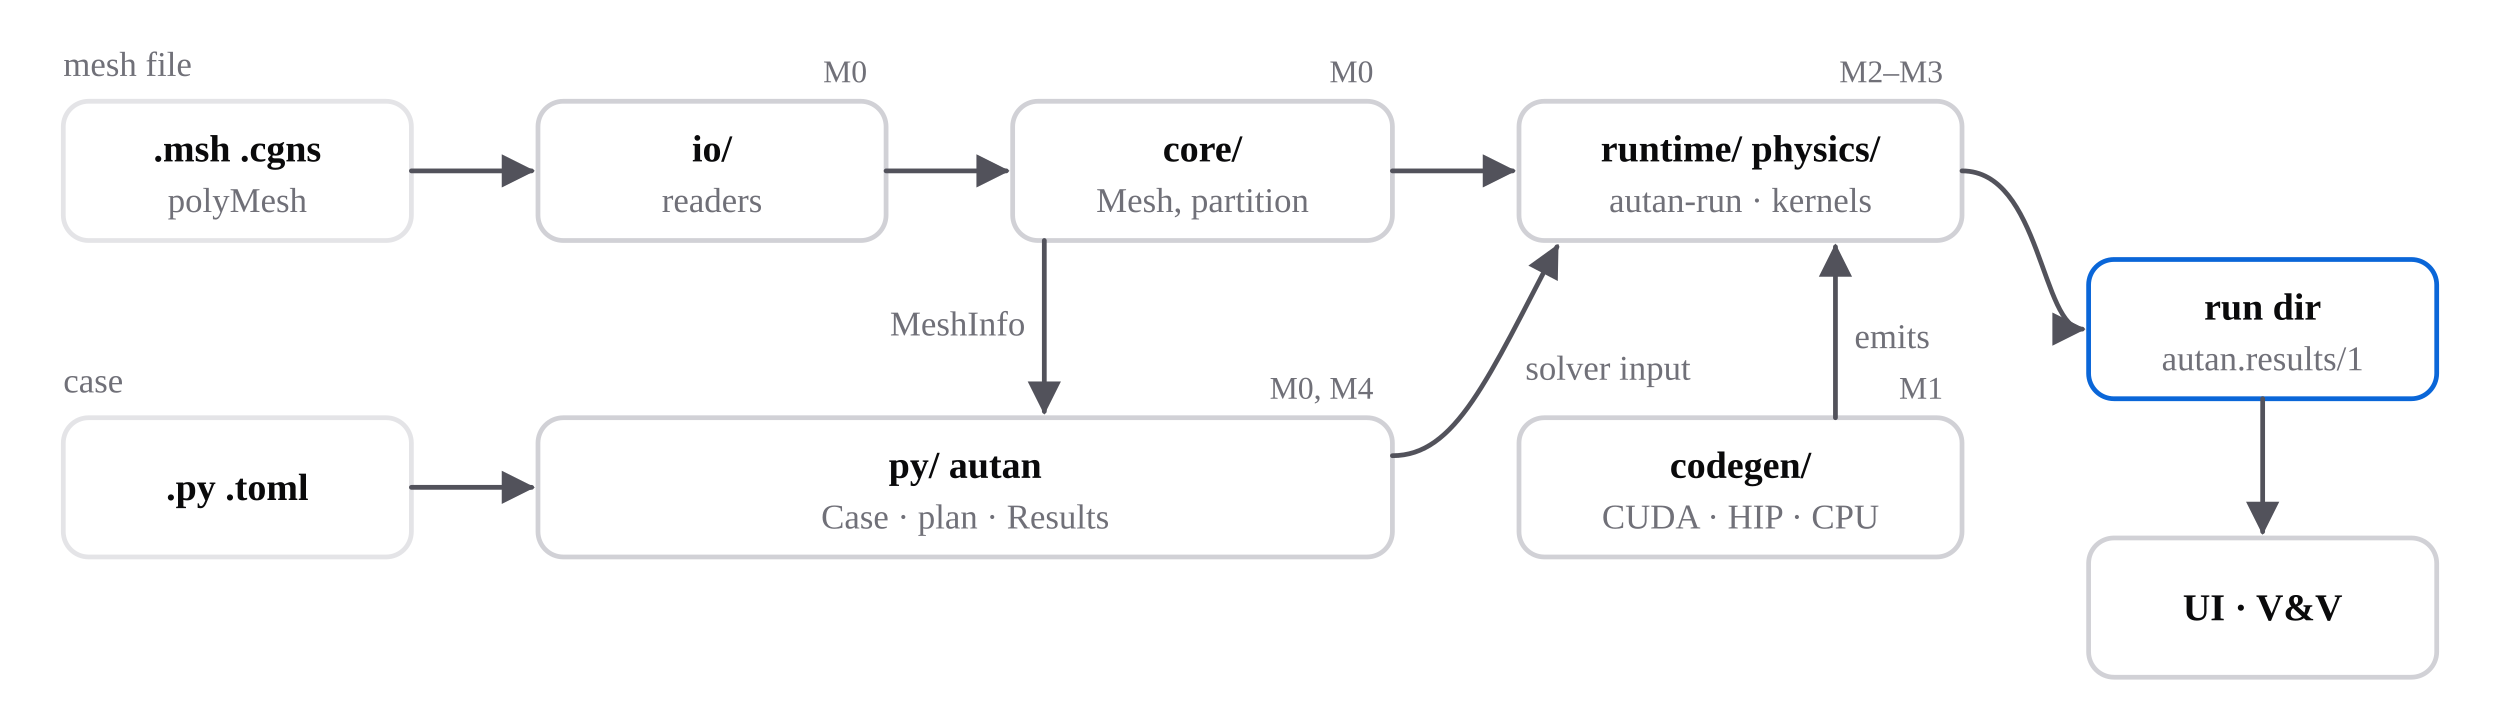
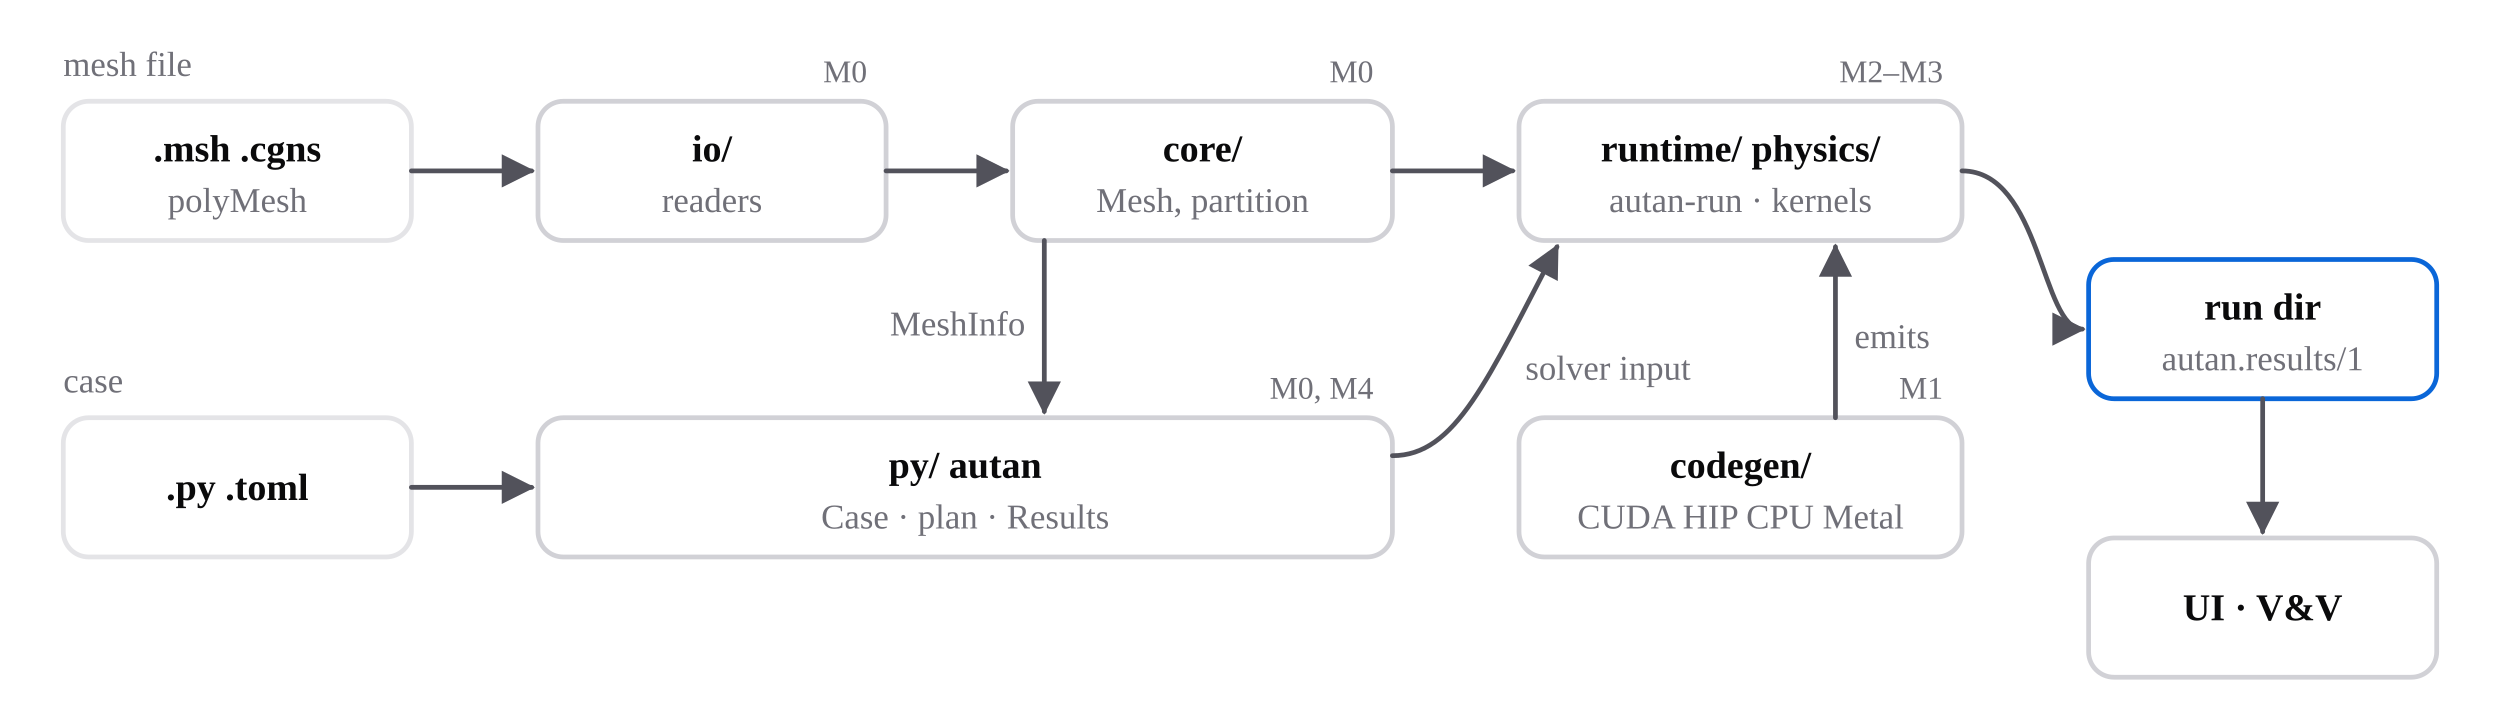
<svg xmlns="http://www.w3.org/2000/svg" viewBox="0 0 790 226" role="img" aria-labelledby="architecture-title architecture-desc" font-family="var(--font-sans, ui-sans-serif, system-ui, sans-serif)" font-size="13">
  <style>@media (prefers-color-scheme: dark){svg{--accent:#4c9dff;--bg-0:#0a0a0b;--fg:#ededef;--fg-2:#a1a1aa;--fg-3:#85858f;--line:#26262b;--line-strong:#3a3a41}}</style>
  <defs>
    <marker id="architecture-arrow" viewBox="0 0 10 10" refX="9" refY="5" markerWidth="7" markerHeight="7" orient="auto-start-reverse">
      <path d="M0 0L10 5L0 10z" fill="context-stroke" />
    </marker>
  </defs>
  <text x="20" y="24" text-anchor="start" fill="var(--fg-3, #707078)" font-size="11">mesh file</text>
  <rect x="20" y="32" width="110" height="44" rx="8" fill="var(--bg-0, #ffffff)" stroke="var(--line, #e4e4e7)" stroke-width="1.5" />
  <text x="75" y="51" text-anchor="middle" fill="var(--fg, #0a0a0b)" font-family="var(--font-mono, ui-monospace, Menlo, monospace)" font-size="12" font-weight="600">.msh .cgns</text>
  <text x="75" y="67" text-anchor="middle" fill="var(--fg-3, #707078)" font-size="11">polyMesh</text>
  <text x="20" y="124" text-anchor="start" fill="var(--fg-3, #707078)" font-size="11">case</text>
  <rect x="20" y="132" width="110" height="44" rx="8" fill="var(--bg-0, #ffffff)" stroke="var(--line, #e4e4e7)" stroke-width="1.5" />
  <text x="75" y="158" text-anchor="middle" fill="var(--fg, #0a0a0b)" font-family="var(--font-mono, ui-monospace, Menlo, monospace)" font-size="12" font-weight="600">.py .toml</text>
  <rect x="170" y="32" width="110" height="44" rx="8" fill="var(--bg-0, #ffffff)" stroke="var(--line-strong, #d1d1d6)" stroke-width="1.5" />
  <text x="225" y="51" text-anchor="middle" fill="var(--fg, #0a0a0b)" font-family="var(--font-mono, ui-monospace, Menlo, monospace)" font-size="12" font-weight="600">io/</text>
  <text x="225" y="67" text-anchor="middle" fill="var(--fg-3, #707078)" font-size="11">readers</text>
  <text x="274" y="26" text-anchor="end" fill="var(--fg-3, #707078)" font-family="var(--font-mono, ui-monospace, Menlo, monospace)" font-size="10">M0</text>
  <rect x="320" y="32" width="120" height="44" rx="8" fill="var(--bg-0, #ffffff)" stroke="var(--line-strong, #d1d1d6)" stroke-width="1.5" />
  <text x="380" y="51" text-anchor="middle" fill="var(--fg, #0a0a0b)" font-family="var(--font-mono, ui-monospace, Menlo, monospace)" font-size="12" font-weight="600">core/</text>
  <text x="380" y="67" text-anchor="middle" fill="var(--fg-3, #707078)" font-size="11">Mesh, partition</text>
  <text x="434" y="26" text-anchor="end" fill="var(--fg-3, #707078)" font-family="var(--font-mono, ui-monospace, Menlo, monospace)" font-size="10">M0</text>
  <rect x="170" y="132" width="270" height="44" rx="8" fill="var(--bg-0, #ffffff)" stroke="var(--line-strong, #d1d1d6)" stroke-width="1.5" />
  <text x="305" y="151" text-anchor="middle" fill="var(--fg, #0a0a0b)" font-family="var(--font-mono, ui-monospace, Menlo, monospace)" font-size="12" font-weight="600">py/  autan</text>
  <text x="305" y="167" text-anchor="middle" fill="var(--fg-3, #707078)" font-size="11">Case · plan · Results</text>
  <text x="434" y="126" text-anchor="end" fill="var(--fg-3, #707078)" font-family="var(--font-mono, ui-monospace, Menlo, monospace)" font-size="10">M0, M4</text>
  <rect x="480" y="32" width="140" height="44" rx="8" fill="var(--bg-0, #ffffff)" stroke="var(--line-strong, #d1d1d6)" stroke-width="1.5" />
  <text x="550" y="51" text-anchor="middle" fill="var(--fg, #0a0a0b)" font-family="var(--font-mono, ui-monospace, Menlo, monospace)" font-size="12" font-weight="600">runtime/ physics/</text>
  <text x="550" y="67" text-anchor="middle" fill="var(--fg-3, #707078)" font-size="11">autan-run · kernels</text>
  <text x="614" y="26" text-anchor="end" fill="var(--fg-3, #707078)" font-family="var(--font-mono, ui-monospace, Menlo, monospace)" font-size="10">M2–M3</text>
  <rect x="480" y="132" width="140" height="44" rx="8" fill="var(--bg-0, #ffffff)" stroke="var(--line-strong, #d1d1d6)" stroke-width="1.5" />
  <text x="550" y="151" text-anchor="middle" fill="var(--fg, #0a0a0b)" font-family="var(--font-mono, ui-monospace, Menlo, monospace)" font-size="12" font-weight="600">codegen/</text>
-   <text x="550" y="167" text-anchor="middle" fill="var(--fg-3, #707078)" font-size="11">CUDA · HIP · CPU</text>
+   <text x="550" y="167" text-anchor="middle" fill="var(--fg-3, #707078)" font-size="11">CUDA HIP CPU Metal</text>
  <text x="614" y="126" text-anchor="end" fill="var(--fg-3, #707078)" font-family="var(--font-mono, ui-monospace, Menlo, monospace)" font-size="10">M1</text>
  <rect x="660" y="82" width="110" height="44" rx="8" fill="var(--bg-0, #ffffff)" stroke="var(--accent, #0a66d8)" stroke-width="1.5" />
  <text x="715" y="101" text-anchor="middle" fill="var(--fg, #0a0a0b)" font-family="var(--font-mono, ui-monospace, Menlo, monospace)" font-size="12" font-weight="600">run dir</text>
  <text x="715" y="117" text-anchor="middle" fill="var(--fg-3, #707078)" font-size="11">autan.results/1</text>
  <rect x="660" y="170" width="110" height="44" rx="8" fill="var(--bg-0, #ffffff)" stroke="var(--line-strong, #d1d1d6)" stroke-width="1.5" />
  <text x="715" y="196" text-anchor="middle" fill="var(--fg, #0a0a0b)" font-size="12" font-weight="600">UI · V&amp;V</text>
  <line x1="130" y1="54" x2="168" y2="54" stroke="var(--fg-2, #52525b)" stroke-width="1.5" stroke-linecap="round" marker-end="url(#architecture-arrow)" />
  <line x1="280" y1="54" x2="318" y2="54" stroke="var(--fg-2, #52525b)" stroke-width="1.5" stroke-linecap="round" marker-end="url(#architecture-arrow)" />
  <line x1="130" y1="154" x2="168" y2="154" stroke="var(--fg-2, #52525b)" stroke-width="1.5" stroke-linecap="round" marker-end="url(#architecture-arrow)" />
  <path d="M330 76 V130" fill="none" stroke="var(--fg-2, #52525b)" stroke-width="1.5" stroke-linecap="round" stroke-linejoin="round" marker-end="url(#architecture-arrow)" />
  <text x="324" y="106" text-anchor="end" fill="var(--fg-3, #707078)" font-family="var(--font-mono, ui-monospace, Menlo, monospace)" font-size="11">MeshInfo</text>
  <line x1="440" y1="54" x2="478" y2="54" stroke="var(--fg-2, #52525b)" stroke-width="1.5" stroke-linecap="round" marker-end="url(#architecture-arrow)" />
  <path d="M580 132 V78" fill="none" stroke="var(--fg-2, #52525b)" stroke-width="1.5" stroke-linecap="round" stroke-linejoin="round" marker-end="url(#architecture-arrow)" />
  <text x="586" y="110" text-anchor="start" fill="var(--fg-3, #707078)" font-size="11">emits</text>
  <path d="M440 144 C 460 144, 470 120, 492 78" fill="none" stroke="var(--fg-2, #52525b)" stroke-width="1.5" stroke-linecap="round" stroke-linejoin="round" marker-end="url(#architecture-arrow)" />
  <text x="482" y="120" text-anchor="start" fill="var(--fg-3, #707078)" font-size="11">solver input</text>
  <path d="M620 54 C 645 54, 645 104, 658 104" fill="none" stroke="var(--fg-2, #52525b)" stroke-width="1.5" stroke-linecap="round" stroke-linejoin="round" marker-end="url(#architecture-arrow)" />
  <line x1="715" y1="126" x2="715" y2="168" stroke="var(--fg-2, #52525b)" stroke-width="1.5" stroke-linecap="round" marker-end="url(#architecture-arrow)" />
</svg>
